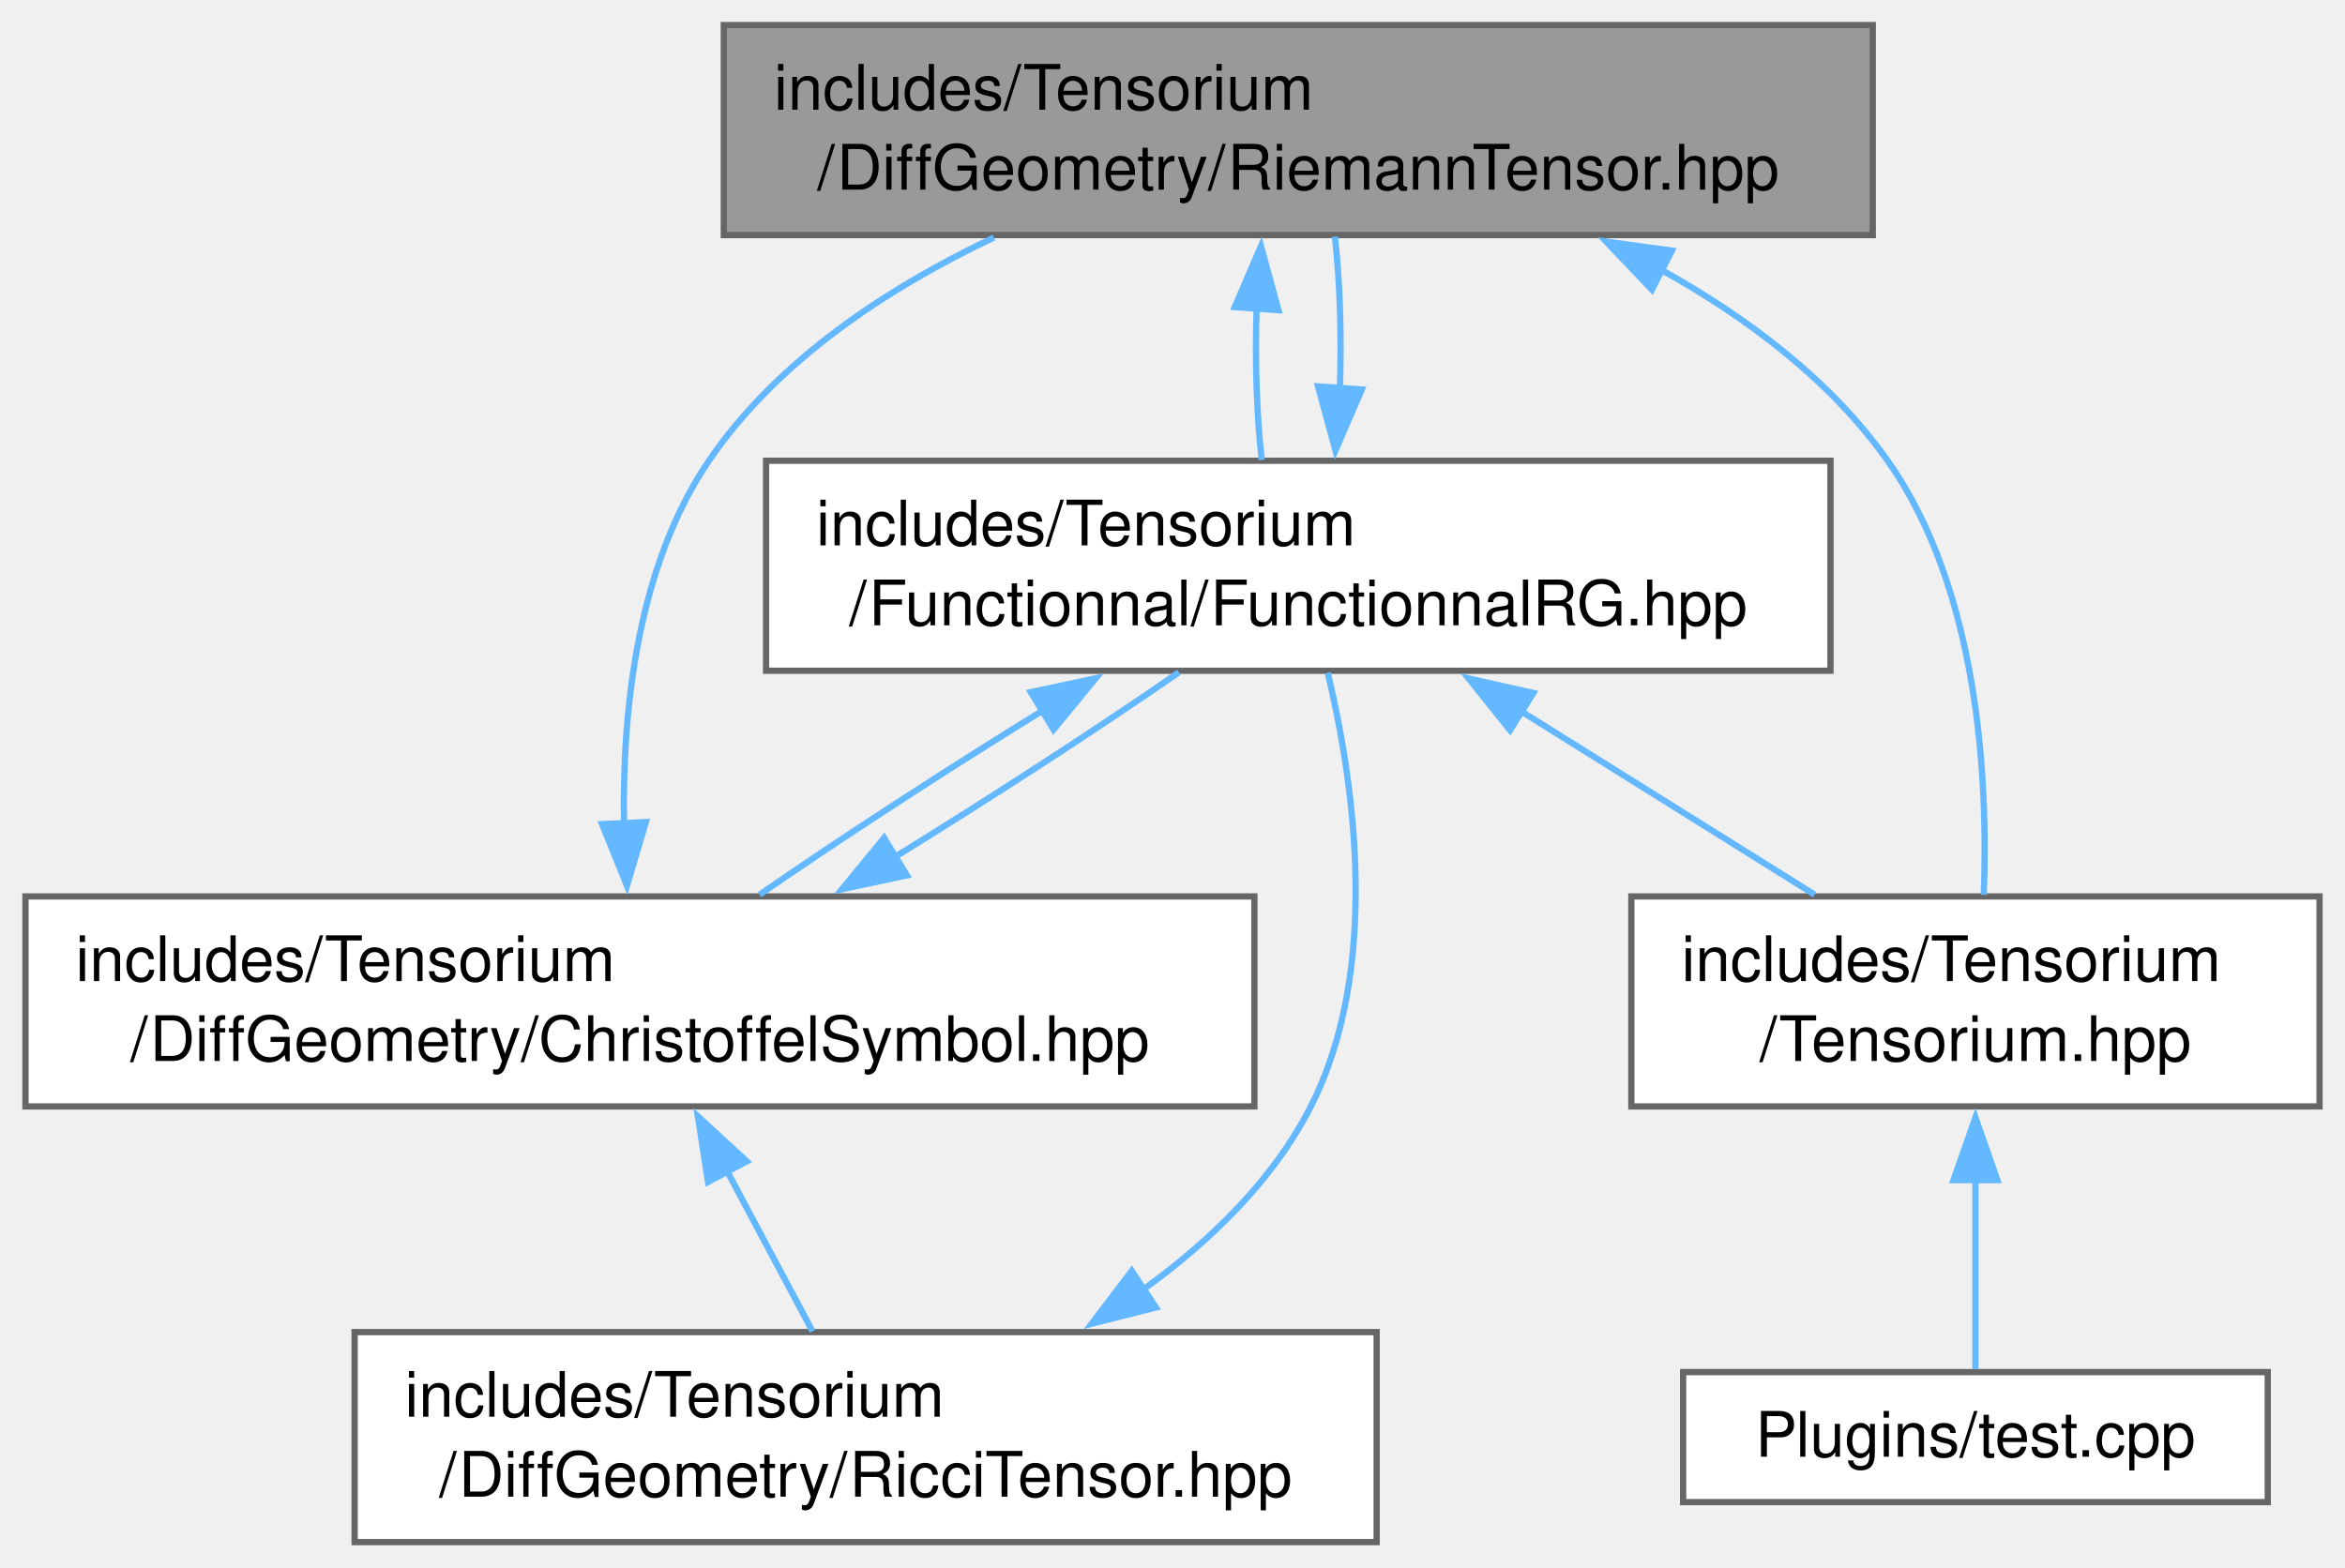
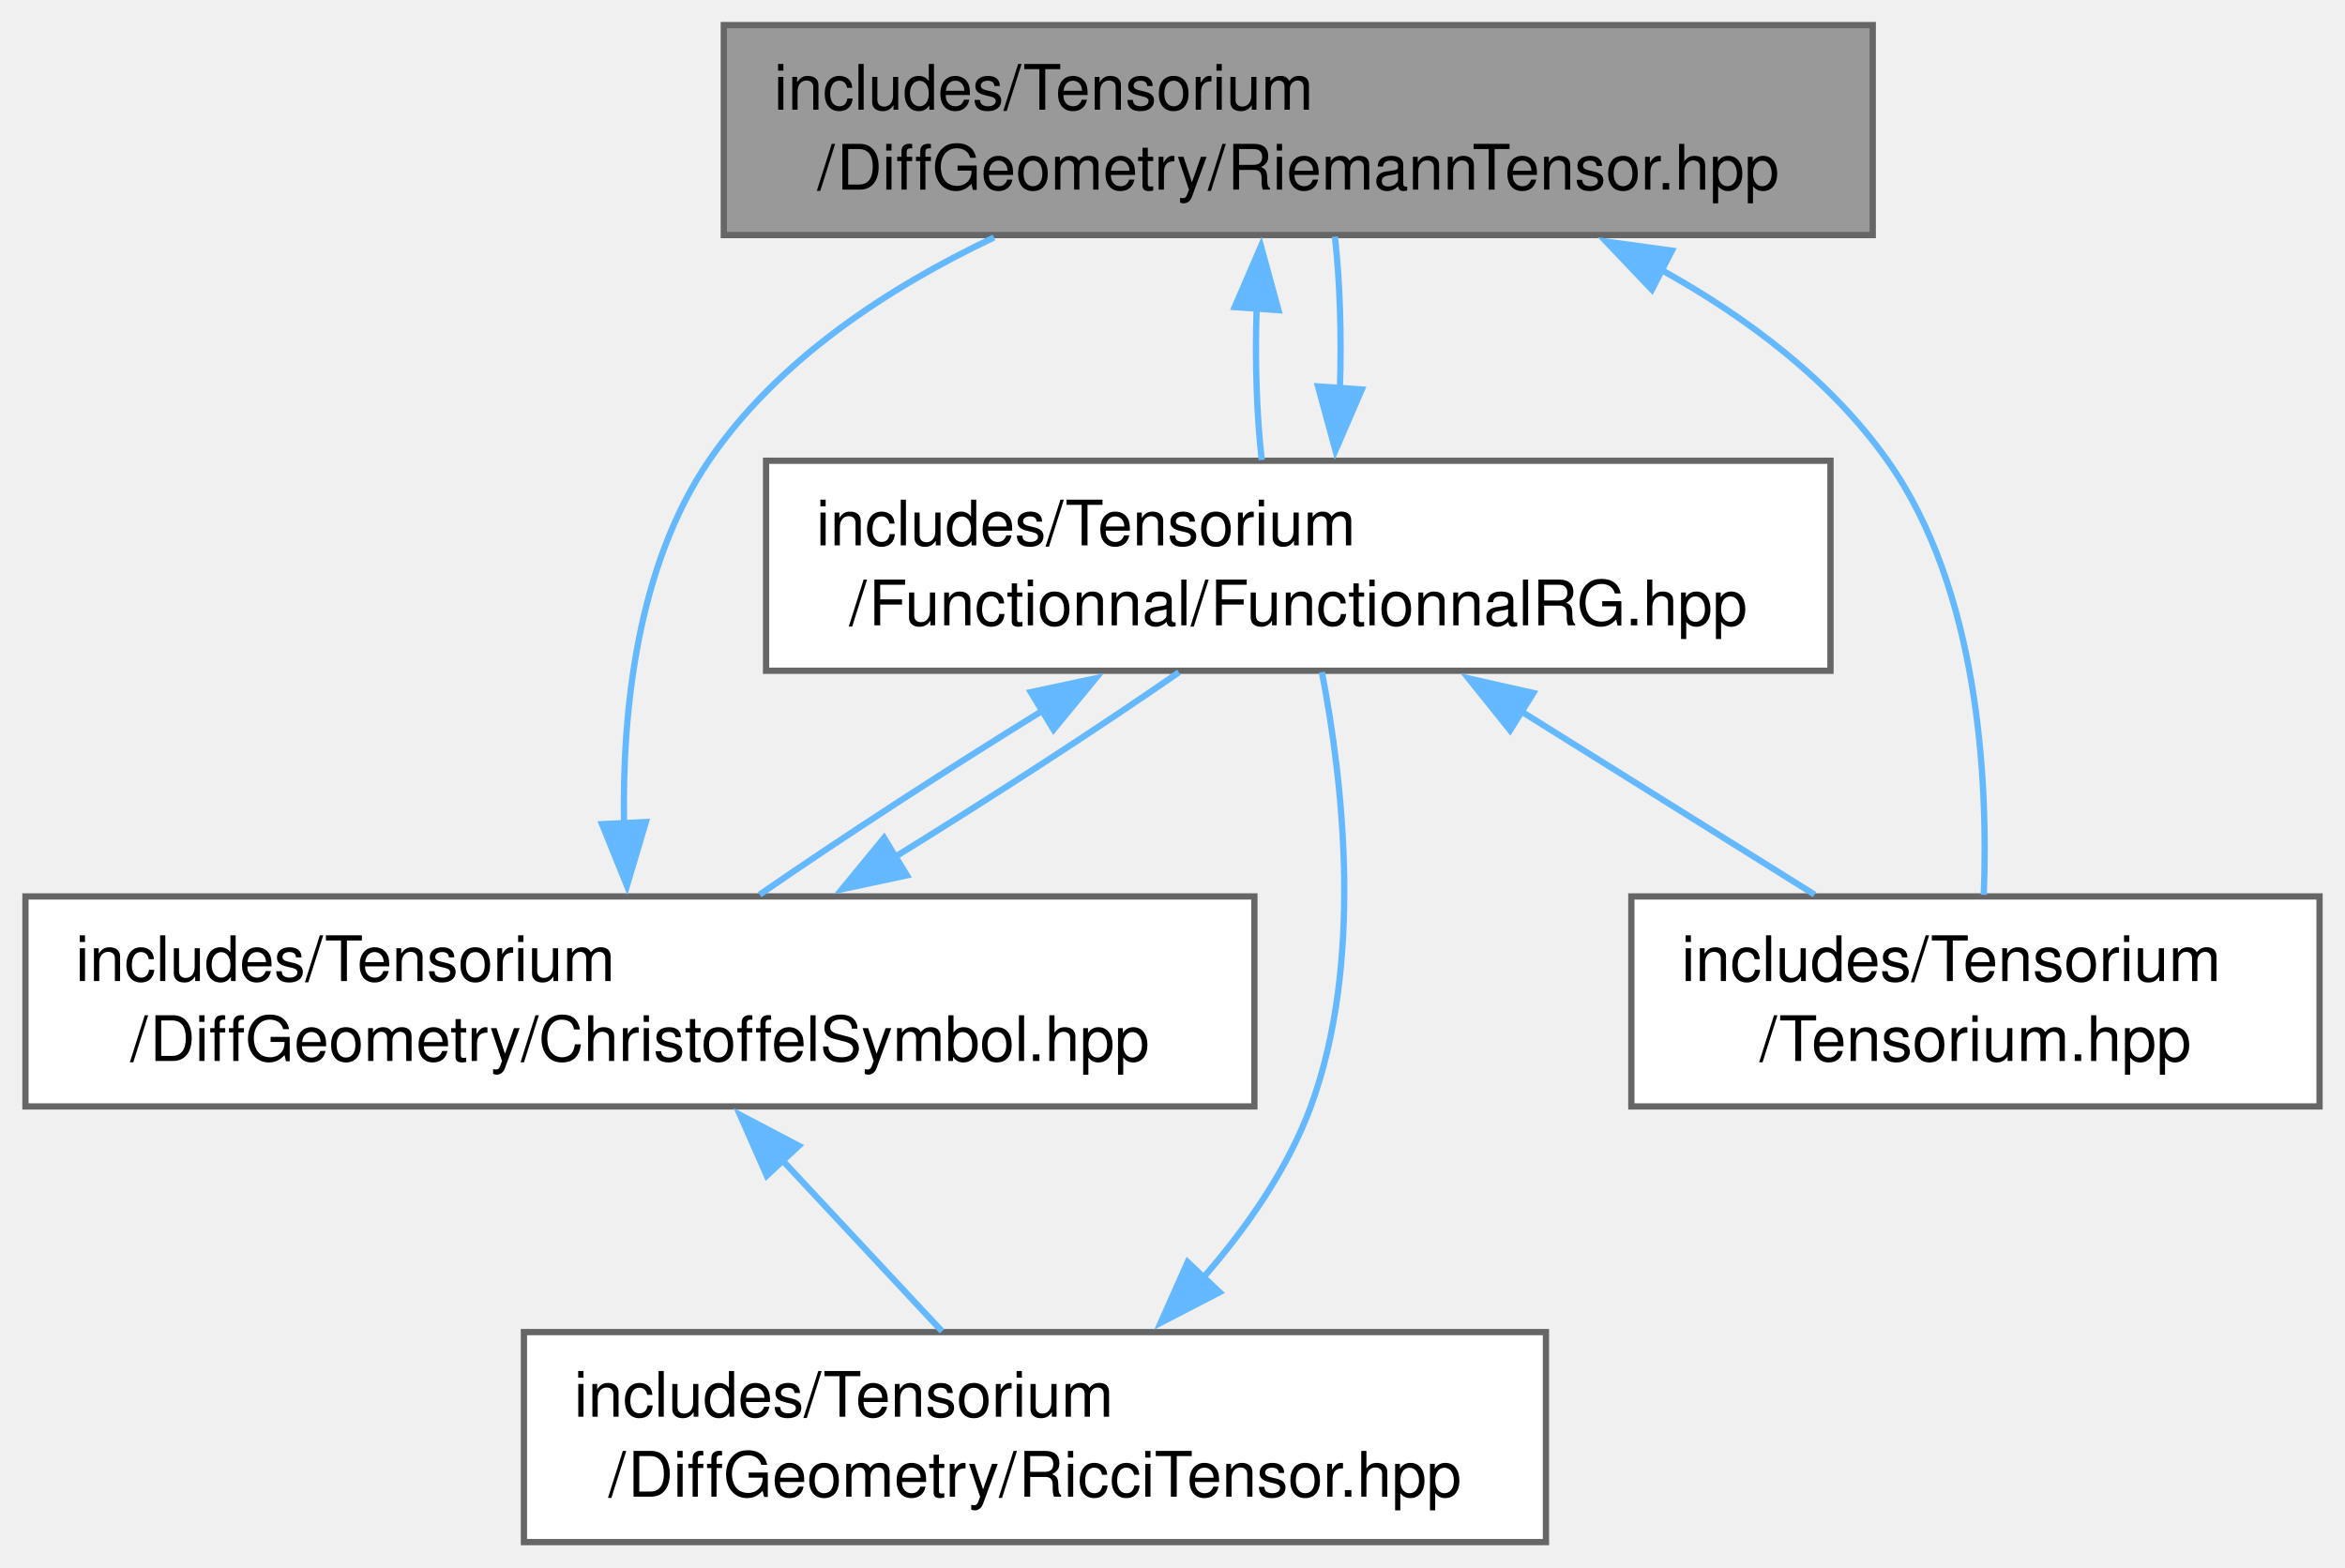
<svg xmlns="http://www.w3.org/2000/svg" xmlns:xlink="http://www.w3.org/1999/xlink" width="374pt" height="250pt" viewBox="0.00 0.00 373.88 250.00">
  <g id="graph0" class="graph" transform="scale(1 1) rotate(0) translate(4 246)">
    <g id="Node000001" class="node">
      <g id="a_Node000001">
        <a xlink:title=" ">
          <polygon fill="#999999" stroke="#666666" points="294.62,-242 111.38,-242 111.38,-208.5 294.62,-208.5 294.62,-242" />
          <text text-anchor="start" x="119.38" y="-228.5" font-family="Helvetica,sans-Serif" font-size="10.00">includes/Tensorium</text>
          <text text-anchor="middle" x="203" y="-215.75" font-family="Helvetica,sans-Serif" font-size="10.00">/DiffGeometry/RiemannTensor.hpp</text>
        </a>
      </g>
    </g>
    <g id="Node000002" class="node">
      <g id="a_Node000002">
        <a xlink:href="FunctionnalRG_8hpp.html" target="_top" xlink:title=" ">
          <polygon fill="white" stroke="#666666" points="287.88,-172.5 118.12,-172.5 118.12,-139 287.88,-139 287.88,-172.5" />
          <text text-anchor="start" x="126.12" y="-159" font-family="Helvetica,sans-Serif" font-size="10.00">includes/Tensorium</text>
          <text text-anchor="middle" x="203" y="-146.25" font-family="Helvetica,sans-Serif" font-size="10.00">/Functionnal/FunctionnalRG.hpp</text>
        </a>
      </g>
    </g>
    <g id="edge1_Node000001_Node000002" class="edge">
      <g id="a_edge1_Node000001_Node000002">
        <a xlink:title=" ">
          <path fill="none" stroke="#63b8ff" d="M196.36,-196.81C196.08,-188.59 196.35,-179.84 197.17,-172.63" />
          <polygon fill="#63b8ff" stroke="#63b8ff" points="192.86,-197.01 197.05,-206.74 199.84,-196.52 192.86,-197.01" />
        </a>
      </g>
    </g>
    <g id="Node000005" class="node">
      <g id="a_Node000005">
        <a xlink:href="Tensorium_8hpp.html" target="_top" xlink:title=" ">
          <polygon fill="white" stroke="#666666" points="365.88,-103 256.12,-103 256.12,-69.5 365.88,-69.5 365.88,-103" />
          <text text-anchor="start" x="264.12" y="-89.5" font-family="Helvetica,sans-Serif" font-size="10.00">includes/Tensorium</text>
          <text text-anchor="middle" x="311" y="-76.75" font-family="Helvetica,sans-Serif" font-size="10.00">/Tensorium.hpp</text>
        </a>
      </g>
    </g>
-     <g id="edge10_Node000001_Node000005" class="edge">
-       <g id="a_edge10_Node000001_Node000005">
+     <g id="edge9_Node000001_Node000005" class="edge">
+       <g id="a_edge9_Node000001_Node000005">
        <a xlink:title=" ">
          <path fill="none" stroke="#63b8ff" d="M260.81,-203C274.59,-195.36 287.92,-185.35 297,-172.5 311.54,-151.92 313.03,-121.64 312.33,-103.25" />
          <polygon fill="#63b8ff" stroke="#63b8ff" points="259.4,-199.79 252.1,-207.46 262.59,-206.02 259.4,-199.79" />
        </a>
      </g>
    </g>
    <g id="edge7_Node000002_Node000001" class="edge">
      <g id="a_edge7_Node000002_Node000001">
        <a xlink:title=" ">
          <path fill="none" stroke="#63b8ff" d="M209.64,-184.06C209.92,-192.28 209.66,-201.02 208.84,-208.25" />
          <polygon fill="#63b8ff" stroke="#63b8ff" points="213.13,-183.87 208.93,-174.14 206.15,-184.36 213.13,-183.87" />
        </a>
      </g>
    </g>
    <g id="Node000003" class="node">
      <g id="a_Node000003">
        <a xlink:href="ChristoffelSymbol_8hpp.html" target="_top" xlink:title=" ">
          <polygon fill="white" stroke="#666666" points="196,-103 0,-103 0,-69.5 196,-69.5 196,-103" />
          <text text-anchor="start" x="8" y="-89.5" font-family="Helvetica,sans-Serif" font-size="10.00">includes/Tensorium</text>
          <text text-anchor="middle" x="98" y="-76.75" font-family="Helvetica,sans-Serif" font-size="10.00">/DiffGeometry/ChristoffelSymbol.hpp</text>
        </a>
      </g>
    </g>
    <g id="edge2_Node000002_Node000003" class="edge">
      <g id="a_edge2_Node000002_Node000003">
        <a xlink:title=" ">
          <path fill="none" stroke="#63b8ff" d="M162.51,-132.82C146.9,-123.2 129.84,-112.11 117.1,-103.29" />
          <polygon fill="#63b8ff" stroke="#63b8ff" points="160.34,-135.59 170.7,-137.8 163.97,-129.61 160.34,-135.59" />
        </a>
      </g>
    </g>
    <g id="edge8_Node000002_Node000005" class="edge">
      <g id="a_edge8_Node000002_Node000005">
        <a xlink:title=" ">
          <path fill="none" stroke="#63b8ff" d="M238.53,-132.54C253.82,-122.99 271.35,-112.03 285.34,-103.29" />
          <polygon fill="#63b8ff" stroke="#63b8ff" points="236.78,-129.51 230.15,-137.78 240.49,-135.45 236.78,-129.51" />
        </a>
      </g>
    </g>
    <g id="edge5_Node000003_Node000001" class="edge">
      <g id="a_edge5_Node000003_Node000001">
        <a xlink:title=" ">
          <path fill="none" stroke="#63b8ff" d="M95.46,-114.63C95.17,-132.55 97.53,-155.66 109,-172.5 119.91,-188.51 137.47,-200.06 154.47,-208.12" />
          <polygon fill="#63b8ff" stroke="#63b8ff" points="98.95,-114.87 95.93,-104.71 91.96,-114.53 98.95,-114.87" />
        </a>
      </g>
    </g>
    <g id="edge6_Node000003_Node000002" class="edge">
      <g id="a_edge6_Node000003_Node000002">
        <a xlink:title=" ">
          <path fill="none" stroke="#63b8ff" d="M138.42,-109.14C154.07,-118.79 171.2,-129.91 183.96,-138.75" />
          <polygon fill="#63b8ff" stroke="#63b8ff" points="140.58,-106.36 130.22,-104.15 136.94,-112.34 140.58,-106.36" />
        </a>
      </g>
    </g>
    <g id="Node000004" class="node">
      <g id="a_Node000004">
        <a xlink:href="RicciTensor_8hpp.html" target="_top" xlink:title=" ">
-           <polygon fill="white" stroke="#666666" points="215.5,-33.5 52.5,-33.5 52.5,0 215.5,0 215.5,-33.5" />
-           <text text-anchor="start" x="60.5" y="-20" font-family="Helvetica,sans-Serif" font-size="10.00">includes/Tensorium</text>
-           <text text-anchor="middle" x="134" y="-7.25" font-family="Helvetica,sans-Serif" font-size="10.00">/DiffGeometry/RicciTensor.hpp</text>
+           <polygon fill="white" stroke="#666666" points="242.5,-33.5 79.5,-33.5 79.5,0 242.5,0 242.5,-33.5" />
+           <text text-anchor="start" x="87.5" y="-20" font-family="Helvetica,sans-Serif" font-size="10.00">includes/Tensorium</text>
+           <text text-anchor="middle" x="161" y="-7.25" font-family="Helvetica,sans-Serif" font-size="10.00">/DiffGeometry/RicciTensor.hpp</text>
        </a>
      </g>
    </g>
    <g id="edge3_Node000003_Node000004" class="edge">
      <g id="a_edge3_Node000003_Node000004">
        <a xlink:title=" ">
-           <path fill="none" stroke="#63b8ff" d="M111.87,-59.24C116.47,-50.61 121.46,-41.26 125.53,-33.63" />
-           <polygon fill="#63b8ff" stroke="#63b8ff" points="108.86,-57.45 107.24,-67.92 115.04,-60.74 108.86,-57.45" />
+           <path fill="none" stroke="#63b8ff" d="M120.69,-60.94C129.17,-51.85 138.58,-41.77 146.18,-33.63" />
+           <polygon fill="#63b8ff" stroke="#63b8ff" points="118.23,-58.45 113.96,-68.15 123.34,-63.22 118.23,-58.45" />
        </a>
      </g>
    </g>
    <g id="edge4_Node000004_Node000002" class="edge">
      <g id="a_edge4_Node000004_Node000002">
        <a xlink:title=" ">
-           <path fill="none" stroke="#63b8ff" d="M178.25,-40.27C188.94,-47.99 199.01,-57.72 205,-69.5 216.14,-91.41 211.99,-120.75 207.7,-138.67" />
-           <polygon fill="#63b8ff" stroke="#63b8ff" points="180.3,-37.43 170.03,-34.83 176.44,-43.27 180.3,-37.43" />
-         </a>
-       </g>
-     </g>
-     <g id="Node000006" class="node">
-       <g id="a_Node000006">
-         <a xlink:href="test_8cpp.html" target="_top" xlink:title=" ">
-           <polygon fill="white" stroke="#666666" points="357.62,-27.12 264.38,-27.12 264.38,-6.38 357.62,-6.38 357.62,-27.12" />
-           <text text-anchor="middle" x="311" y="-13.62" font-family="Helvetica,sans-Serif" font-size="10.00">Plugins/test.cpp</text>
-         </a>
-       </g>
-     </g>
-     <g id="edge9_Node000005_Node000006" class="edge">
-       <g id="a_edge9_Node000005_Node000006">
-         <a xlink:title=" ">
-           <path fill="none" stroke="#63b8ff" d="M311,-57.78C311,-47.08 311,-35.51 311,-27.57" />
-           <polygon fill="#63b8ff" stroke="#63b8ff" points="307.5,-57.74 311,-67.74 314.5,-57.74 307.5,-57.74" />
+           <path fill="none" stroke="#63b8ff" d="M187.87,-42.22C194.8,-50.17 201.33,-59.53 205,-69.5 213.43,-92.43 210.16,-121.21 206.77,-138.78" />
+           <polygon fill="#63b8ff" stroke="#63b8ff" points="190.45,-39.86 181.05,-34.99 185.36,-44.67 190.45,-39.86" />
        </a>
      </g>
    </g>
  </g>
</svg>
